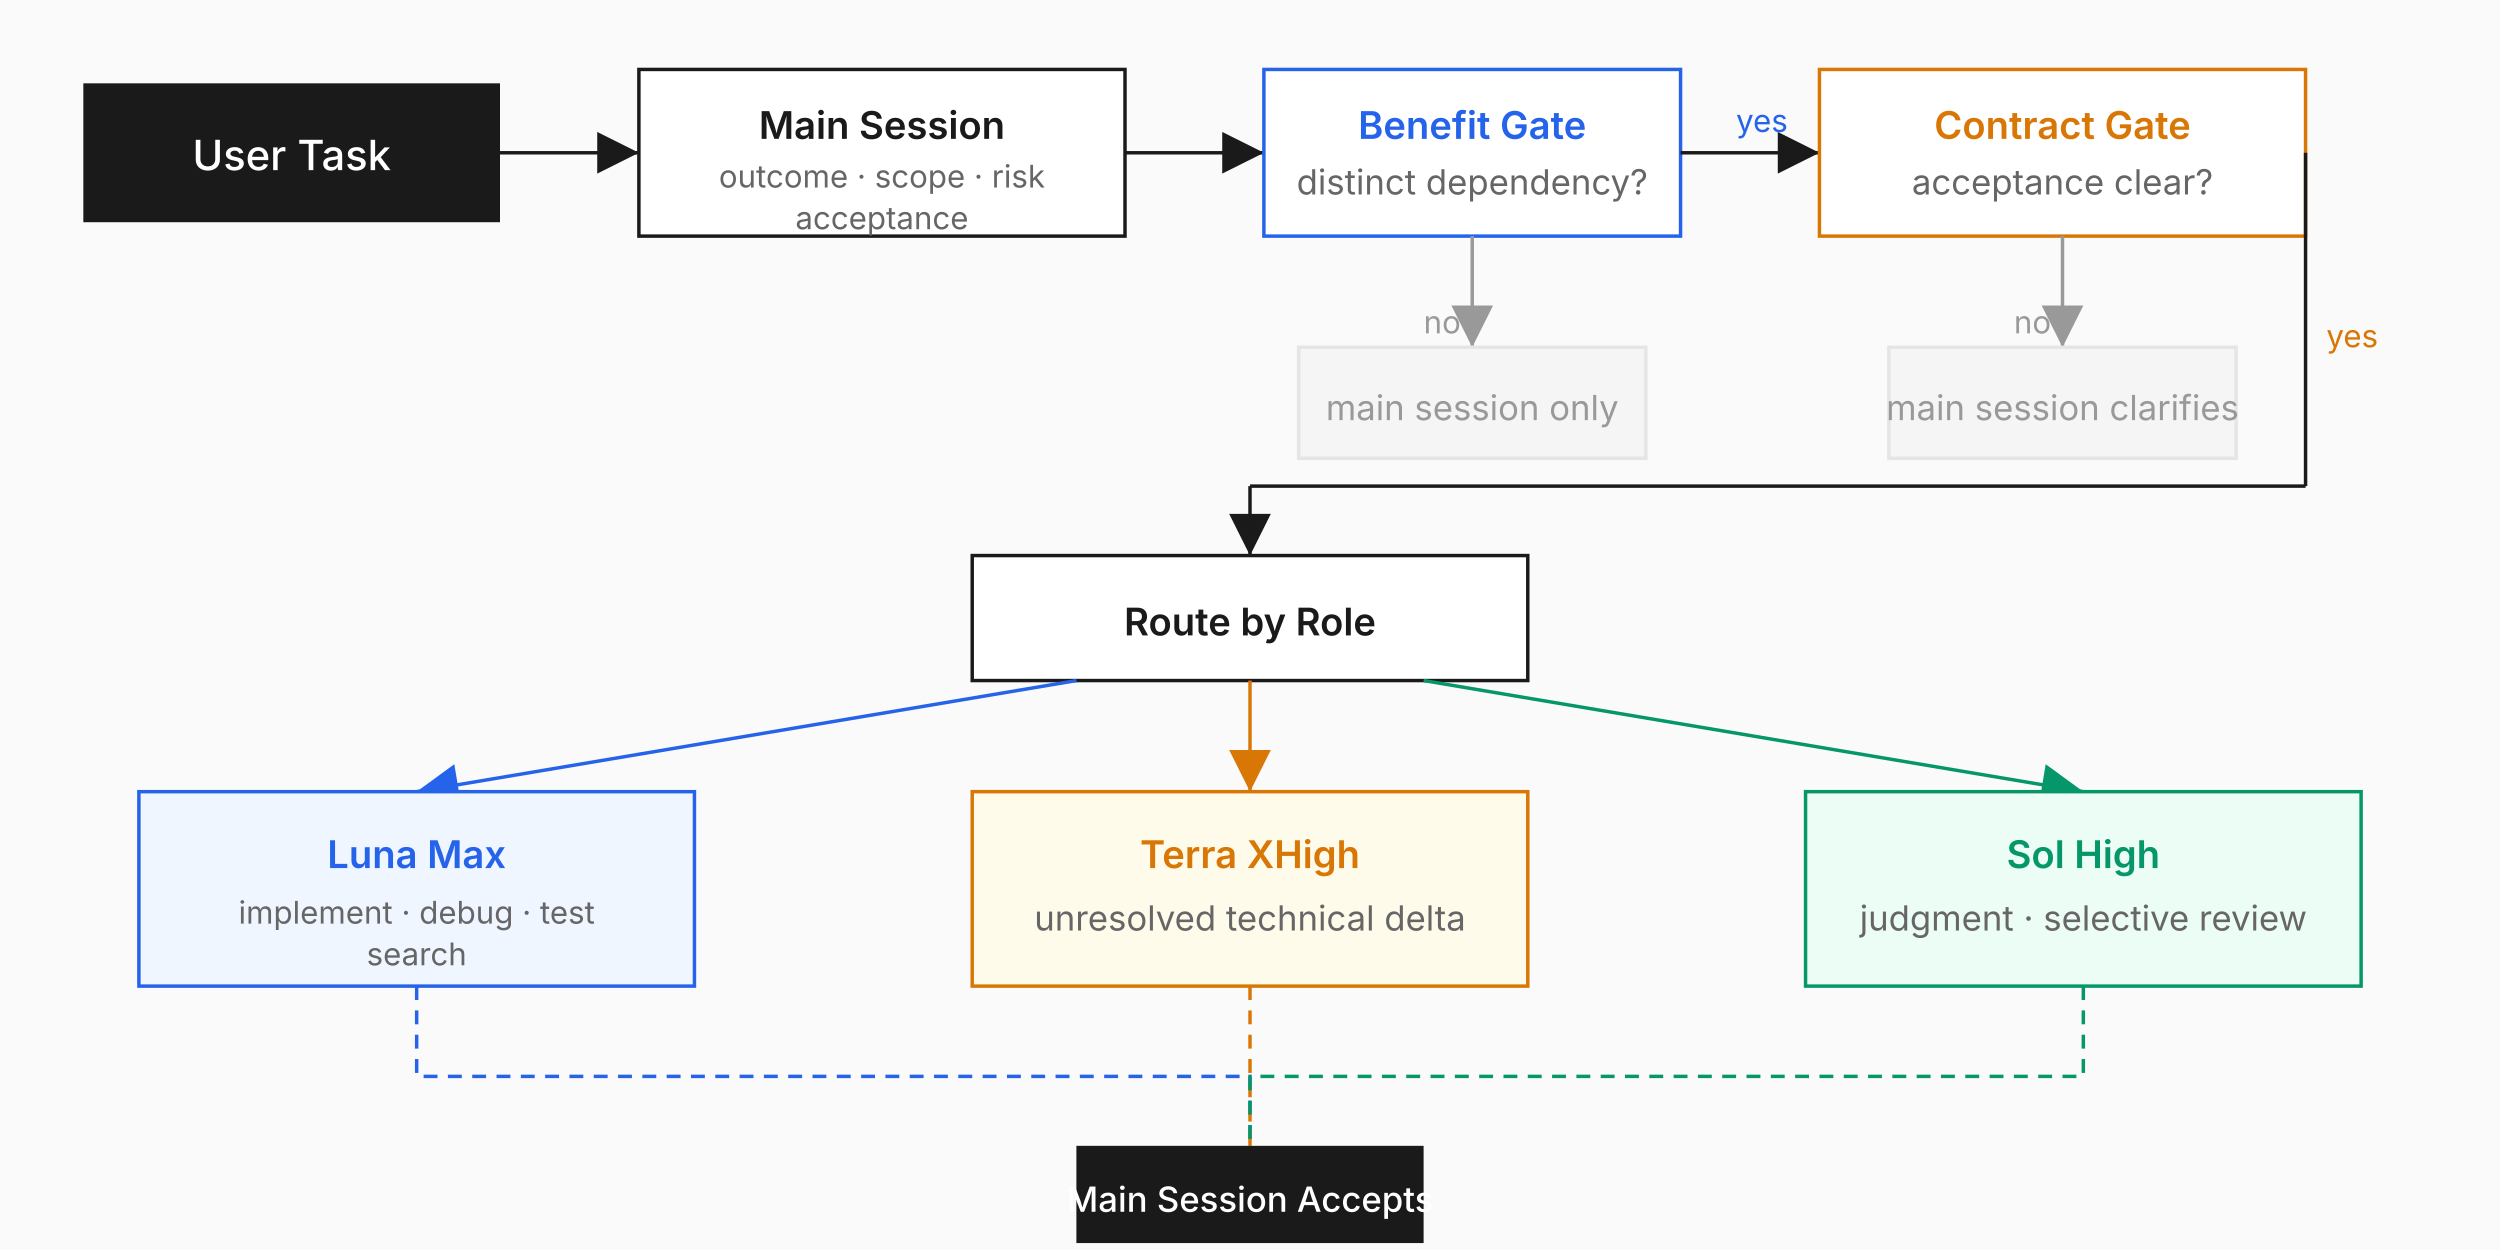
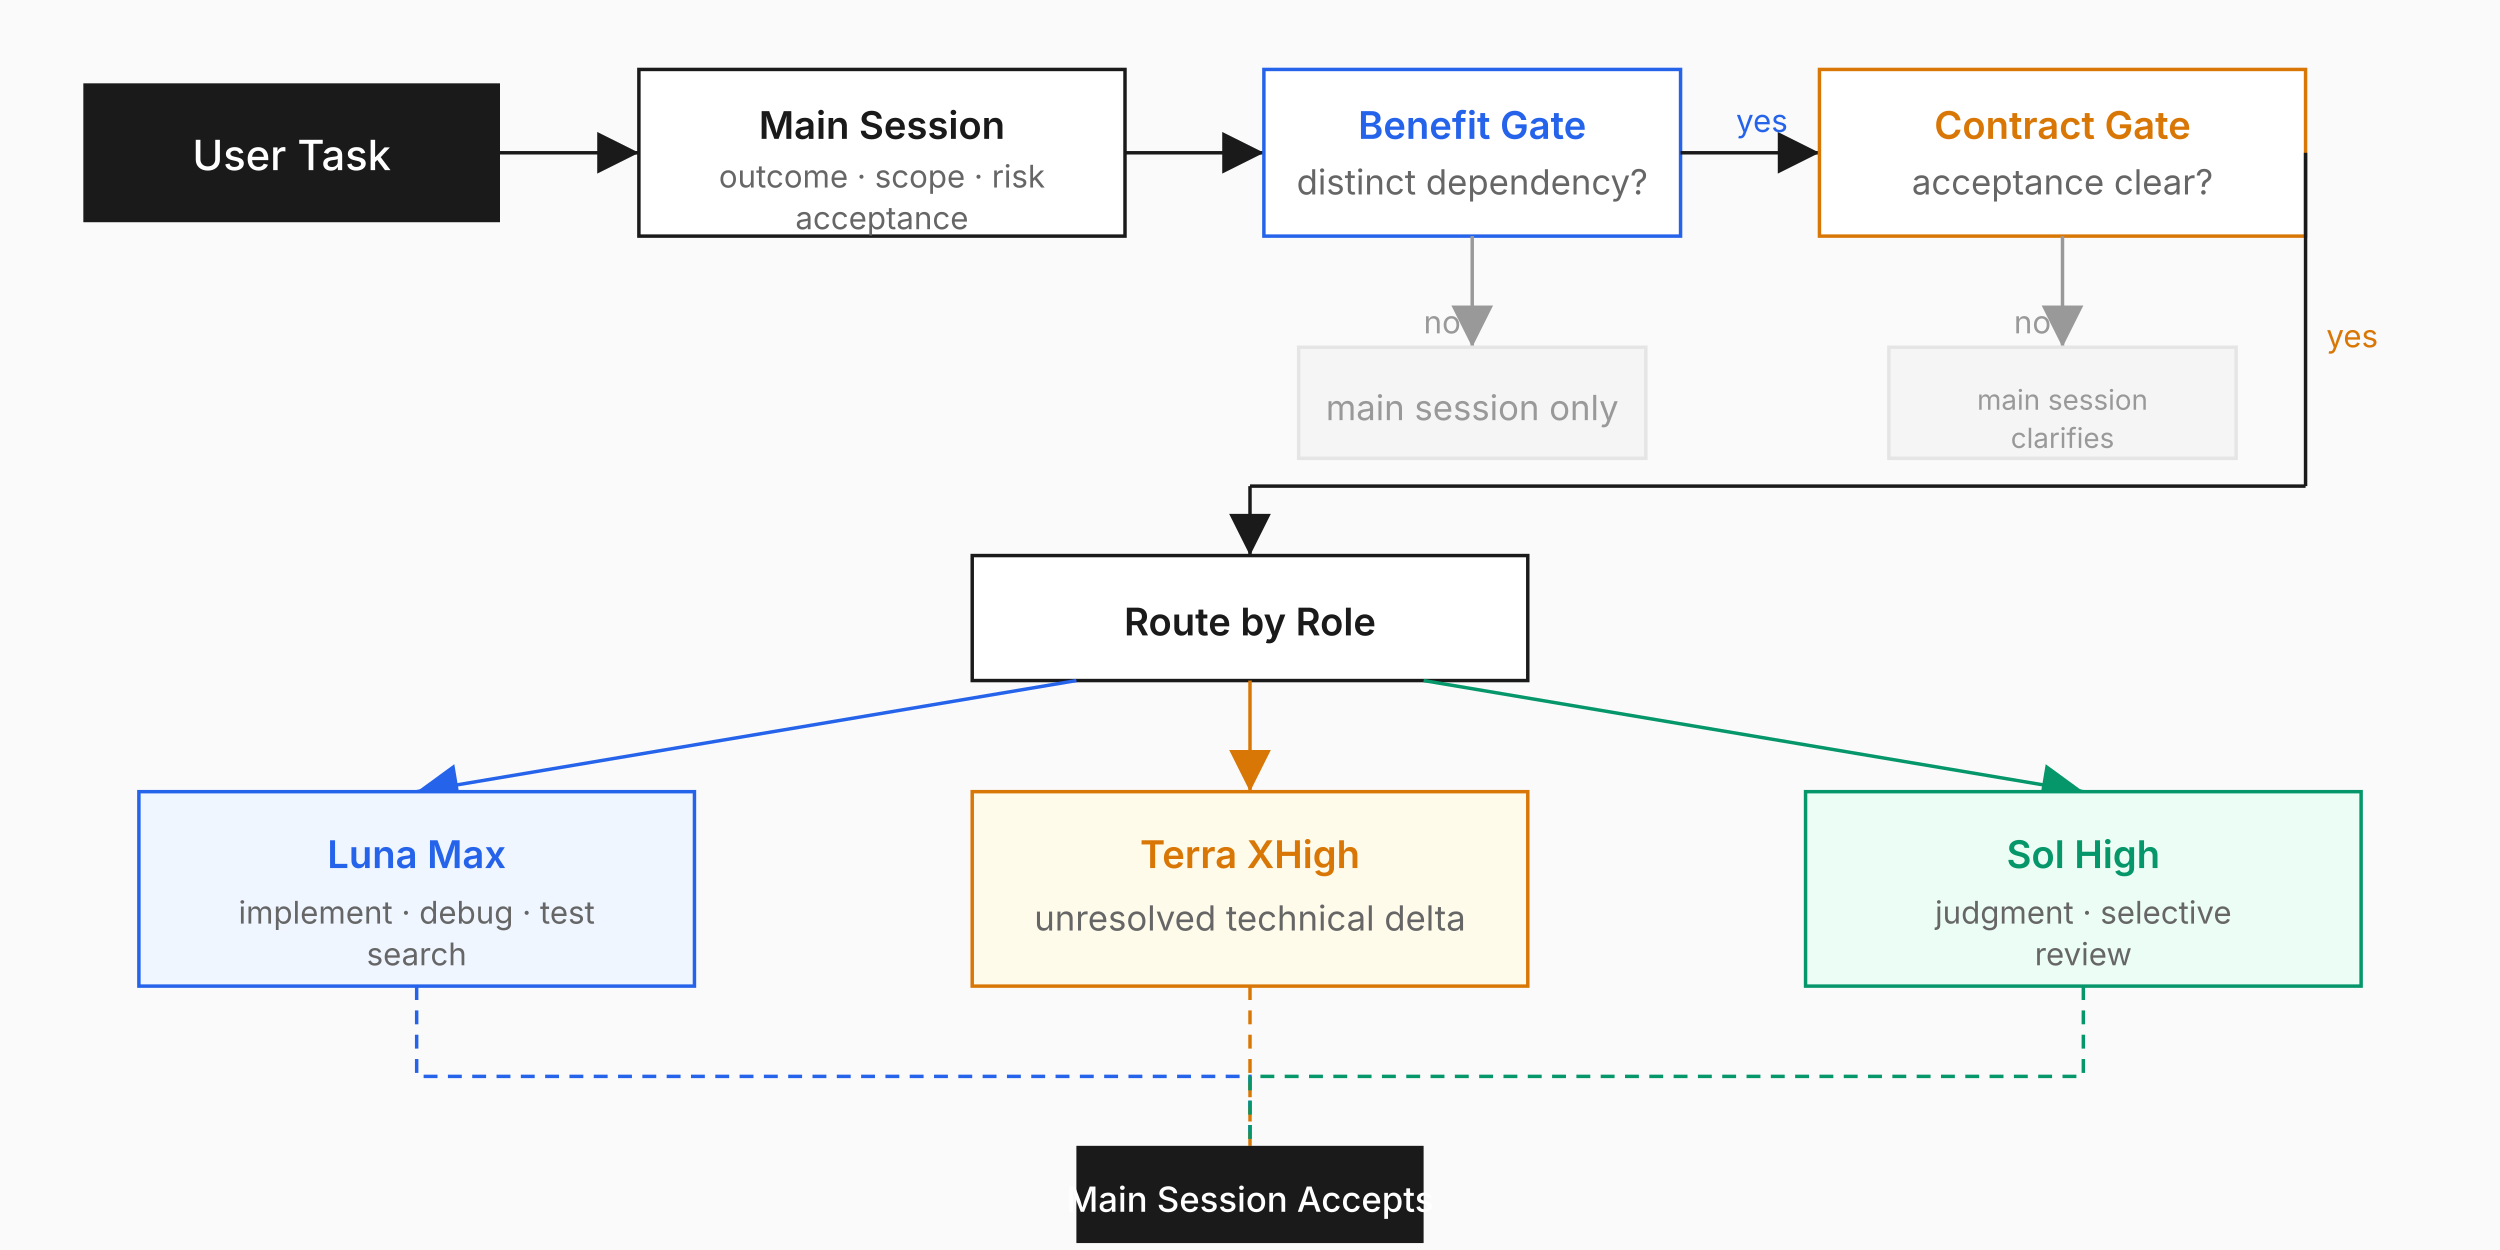
<svg xmlns="http://www.w3.org/2000/svg" viewBox="0 0 1440 720" fill="none" font-family="Inter, Helvetica, 'Noto Sans SC', sans-serif">
  <rect width="1440" height="720" fill="#fafafa" />
  <rect x="48" y="48" width="240" height="80" rx="0" fill="#1a1a1a" />
  <text x="168" y="98" text-anchor="middle" fill="#fff" font-size="24" font-weight="500">User Task</text>
  <line x1="288" y1="88" x2="368" y2="88" stroke="#1a1a1a" stroke-width="2" marker-end="url(#f-arrow)" />
  <rect x="368" y="40" width="280" height="96" rx="0" fill="#fff" stroke="#1a1a1a" stroke-width="2" />
  <text x="508" y="80" text-anchor="middle" fill="#1a1a1a" font-size="22" font-weight="600">Main Session</text>
  <text x="508" y="108" text-anchor="middle" fill="#666" font-size="18">outcome · scope · risk</text>
  <text x="508" y="132" text-anchor="middle" fill="#666" font-size="18">acceptance</text>
  <line x1="648" y1="88" x2="728" y2="88" stroke="#1a1a1a" stroke-width="2" marker-end="url(#f-arrow)" />
  <rect x="728" y="40" width="240" height="96" rx="0" fill="#fff" stroke="#2563eb" stroke-width="2" />
  <text x="848" y="80" text-anchor="middle" fill="#2563eb" font-size="22" font-weight="600">Benefit Gate</text>
  <text x="848" y="112" text-anchor="middle" fill="#666" font-size="20">distinct dependency?</text>
  <line x1="848" y1="136" x2="848" y2="200" stroke="#999" stroke-width="2" marker-end="url(#f-arrow-gray)" />
  <rect x="748" y="200" width="200" height="64" rx="0" fill="#f5f5f5" stroke="#e5e5e5" stroke-width="2" />
  <text x="848" y="242" text-anchor="middle" fill="#999" font-size="20">main session only</text>
  <text x="820" y="192" fill="#999" font-size="18">no</text>
  <line x1="968" y1="88" x2="1048" y2="88" stroke="#1a1a1a" stroke-width="2" marker-end="url(#f-arrow)" />
  <text x="1000" y="76" fill="#2563eb" font-size="18">yes</text>
  <rect x="1048" y="40" width="280" height="96" rx="0" fill="#fff" stroke="#d97706" stroke-width="2" />
  <text x="1188" y="80" text-anchor="middle" fill="#d97706" font-size="22" font-weight="600">Contract Gate</text>
  <text x="1188" y="112" text-anchor="middle" fill="#666" font-size="20">acceptance clear?</text>
  <line x1="1188" y1="136" x2="1188" y2="200" stroke="#999" stroke-width="2" marker-end="url(#f-arrow-gray)" />
  <rect x="1088" y="200" width="200" height="64" rx="0" fill="#f5f5f5" stroke="#e5e5e5" stroke-width="2" />
-   <text x="1188" y="242" text-anchor="middle" fill="#999" font-size="20">main session clarifies</text>
+   <text x="1188" y="236" text-anchor="middle" fill="#999" font-size="16">main session</text>
+   <text x="1188" y="258" text-anchor="middle" fill="#999" font-size="16">clarifies</text>
  <text x="1160" y="192" fill="#999" font-size="18">no</text>
  <line x1="1328" y1="88" x2="1328" y2="280" stroke="#1a1a1a" stroke-width="2" />
  <text x="1340" y="200" fill="#d97706" font-size="18">yes</text>
  <line x1="1328" y1="280" x2="720" y2="280" stroke="#1a1a1a" stroke-width="2" />
  <line x1="720" y1="280" x2="720" y2="320" stroke="#1a1a1a" stroke-width="2" marker-end="url(#f-arrow)" />
  <rect x="560" y="320" width="320" height="72" rx="0" fill="#fff" stroke="#1a1a1a" stroke-width="2" />
  <text x="720" y="366" text-anchor="middle" fill="#1a1a1a" font-size="22" font-weight="600">Route by Role</text>
  <line x1="620" y1="392" x2="240" y2="456" stroke="#2563eb" stroke-width="2" marker-end="url(#f-arrow-blue)" />
  <line x1="720" y1="392" x2="720" y2="456" stroke="#d97706" stroke-width="2" marker-end="url(#f-arrow-amber)" />
  <line x1="820" y1="392" x2="1200" y2="456" stroke="#059669" stroke-width="2" marker-end="url(#f-arrow-green)" />
  <rect x="80" y="456" width="320" height="112" rx="0" fill="#eff6ff" stroke="#2563eb" stroke-width="2" />
  <text x="240" y="500" text-anchor="middle" fill="#2563eb" font-size="22" font-weight="600">Luna Max</text>
  <text x="240" y="532" text-anchor="middle" fill="#666" font-size="18">implement · debug · test</text>
  <text x="240" y="556" text-anchor="middle" fill="#666" font-size="18">search</text>
  <rect x="560" y="456" width="320" height="112" rx="0" fill="#fffbeb" stroke="#d97706" stroke-width="2" />
  <text x="720" y="500" text-anchor="middle" fill="#d97706" font-size="22" font-weight="600">Terra XHigh</text>
  <text x="720" y="536" text-anchor="middle" fill="#666" font-size="20">unresolved technical delta</text>
  <rect x="1040" y="456" width="320" height="112" rx="0" fill="#ecfdf5" stroke="#059669" stroke-width="2" />
  <text x="1200" y="500" text-anchor="middle" fill="#059669" font-size="22" font-weight="600">Sol High</text>
-   <text x="1200" y="536" text-anchor="middle" fill="#666" font-size="20">judgment · selective review</text>
+   <text x="1200" y="532" text-anchor="middle" fill="#666" font-size="18">judgment · selective</text>
+   <text x="1200" y="556" text-anchor="middle" fill="#666" font-size="18">review</text>
  <path d="M240,568 L240,620 L720,620 L720,660" stroke="#2563eb" stroke-width="2" stroke-dasharray="8,6" fill="none" />
  <path d="M720,568 L720,660" stroke="#d97706" stroke-width="2" stroke-dasharray="8,6" fill="none" />
  <path d="M1200,568 L1200,620 L720,620 L720,660" stroke="#059669" stroke-width="2" stroke-dasharray="8,6" fill="none" />
  <rect x="620" y="660" width="200" height="56" rx="0" fill="#1a1a1a" />
  <text x="720" y="698" text-anchor="middle" fill="#fff" font-size="20" font-weight="500">Main Session Accepts</text>
  <defs>
    <marker id="f-arrow" viewBox="0 0 16 16" refX="16" refY="8" markerWidth="12" markerHeight="12" orient="auto-start-reverse">
      <path d="M0,0 L16,8 L0,16 Z" fill="#1a1a1a" />
    </marker>
    <marker id="f-arrow-gray" viewBox="0 0 16 16" refX="16" refY="8" markerWidth="12" markerHeight="12" orient="auto-start-reverse">
      <path d="M0,0 L16,8 L0,16 Z" fill="#999" />
    </marker>
    <marker id="f-arrow-blue" viewBox="0 0 16 16" refX="16" refY="8" markerWidth="12" markerHeight="12" orient="auto-start-reverse">
      <path d="M0,0 L16,8 L0,16 Z" fill="#2563eb" />
    </marker>
    <marker id="f-arrow-amber" viewBox="0 0 16 16" refX="16" refY="8" markerWidth="12" markerHeight="12" orient="auto-start-reverse">
      <path d="M0,0 L16,8 L0,16 Z" fill="#d97706" />
    </marker>
    <marker id="f-arrow-green" viewBox="0 0 16 16" refX="16" refY="8" markerWidth="12" markerHeight="12" orient="auto-start-reverse">
      <path d="M0,0 L16,8 L0,16 Z" fill="#059669" />
    </marker>
  </defs>
</svg>
